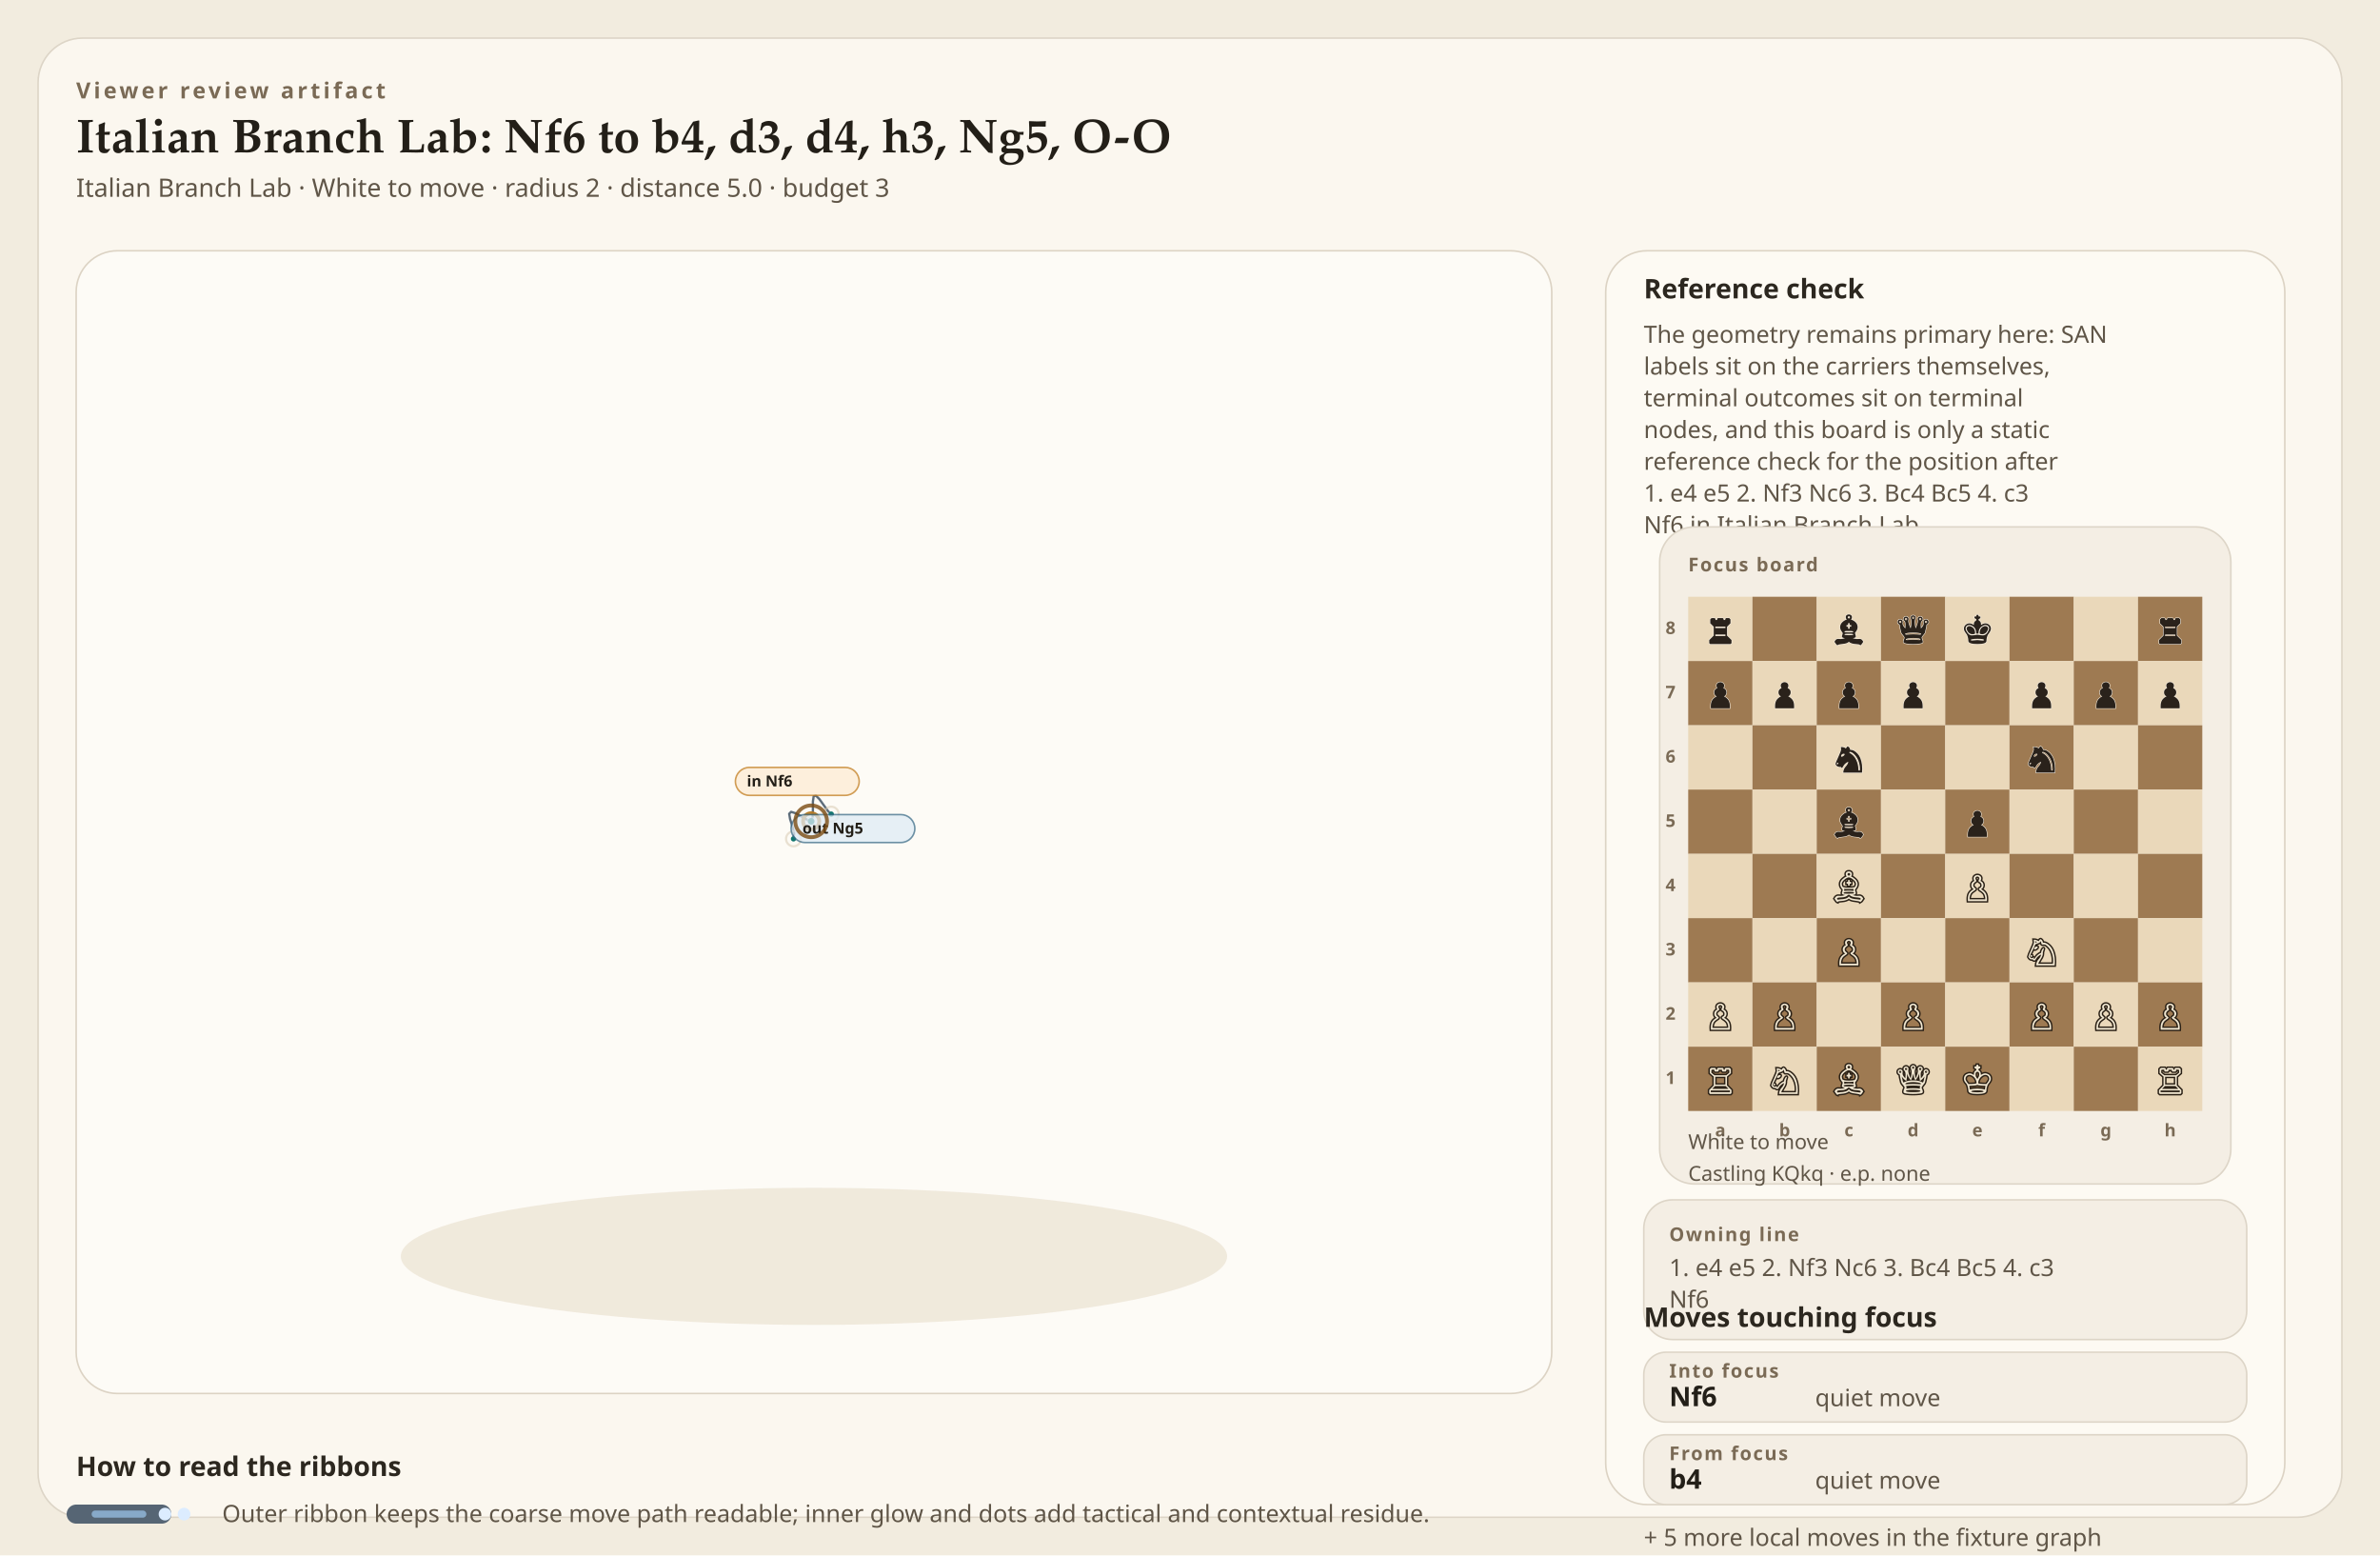
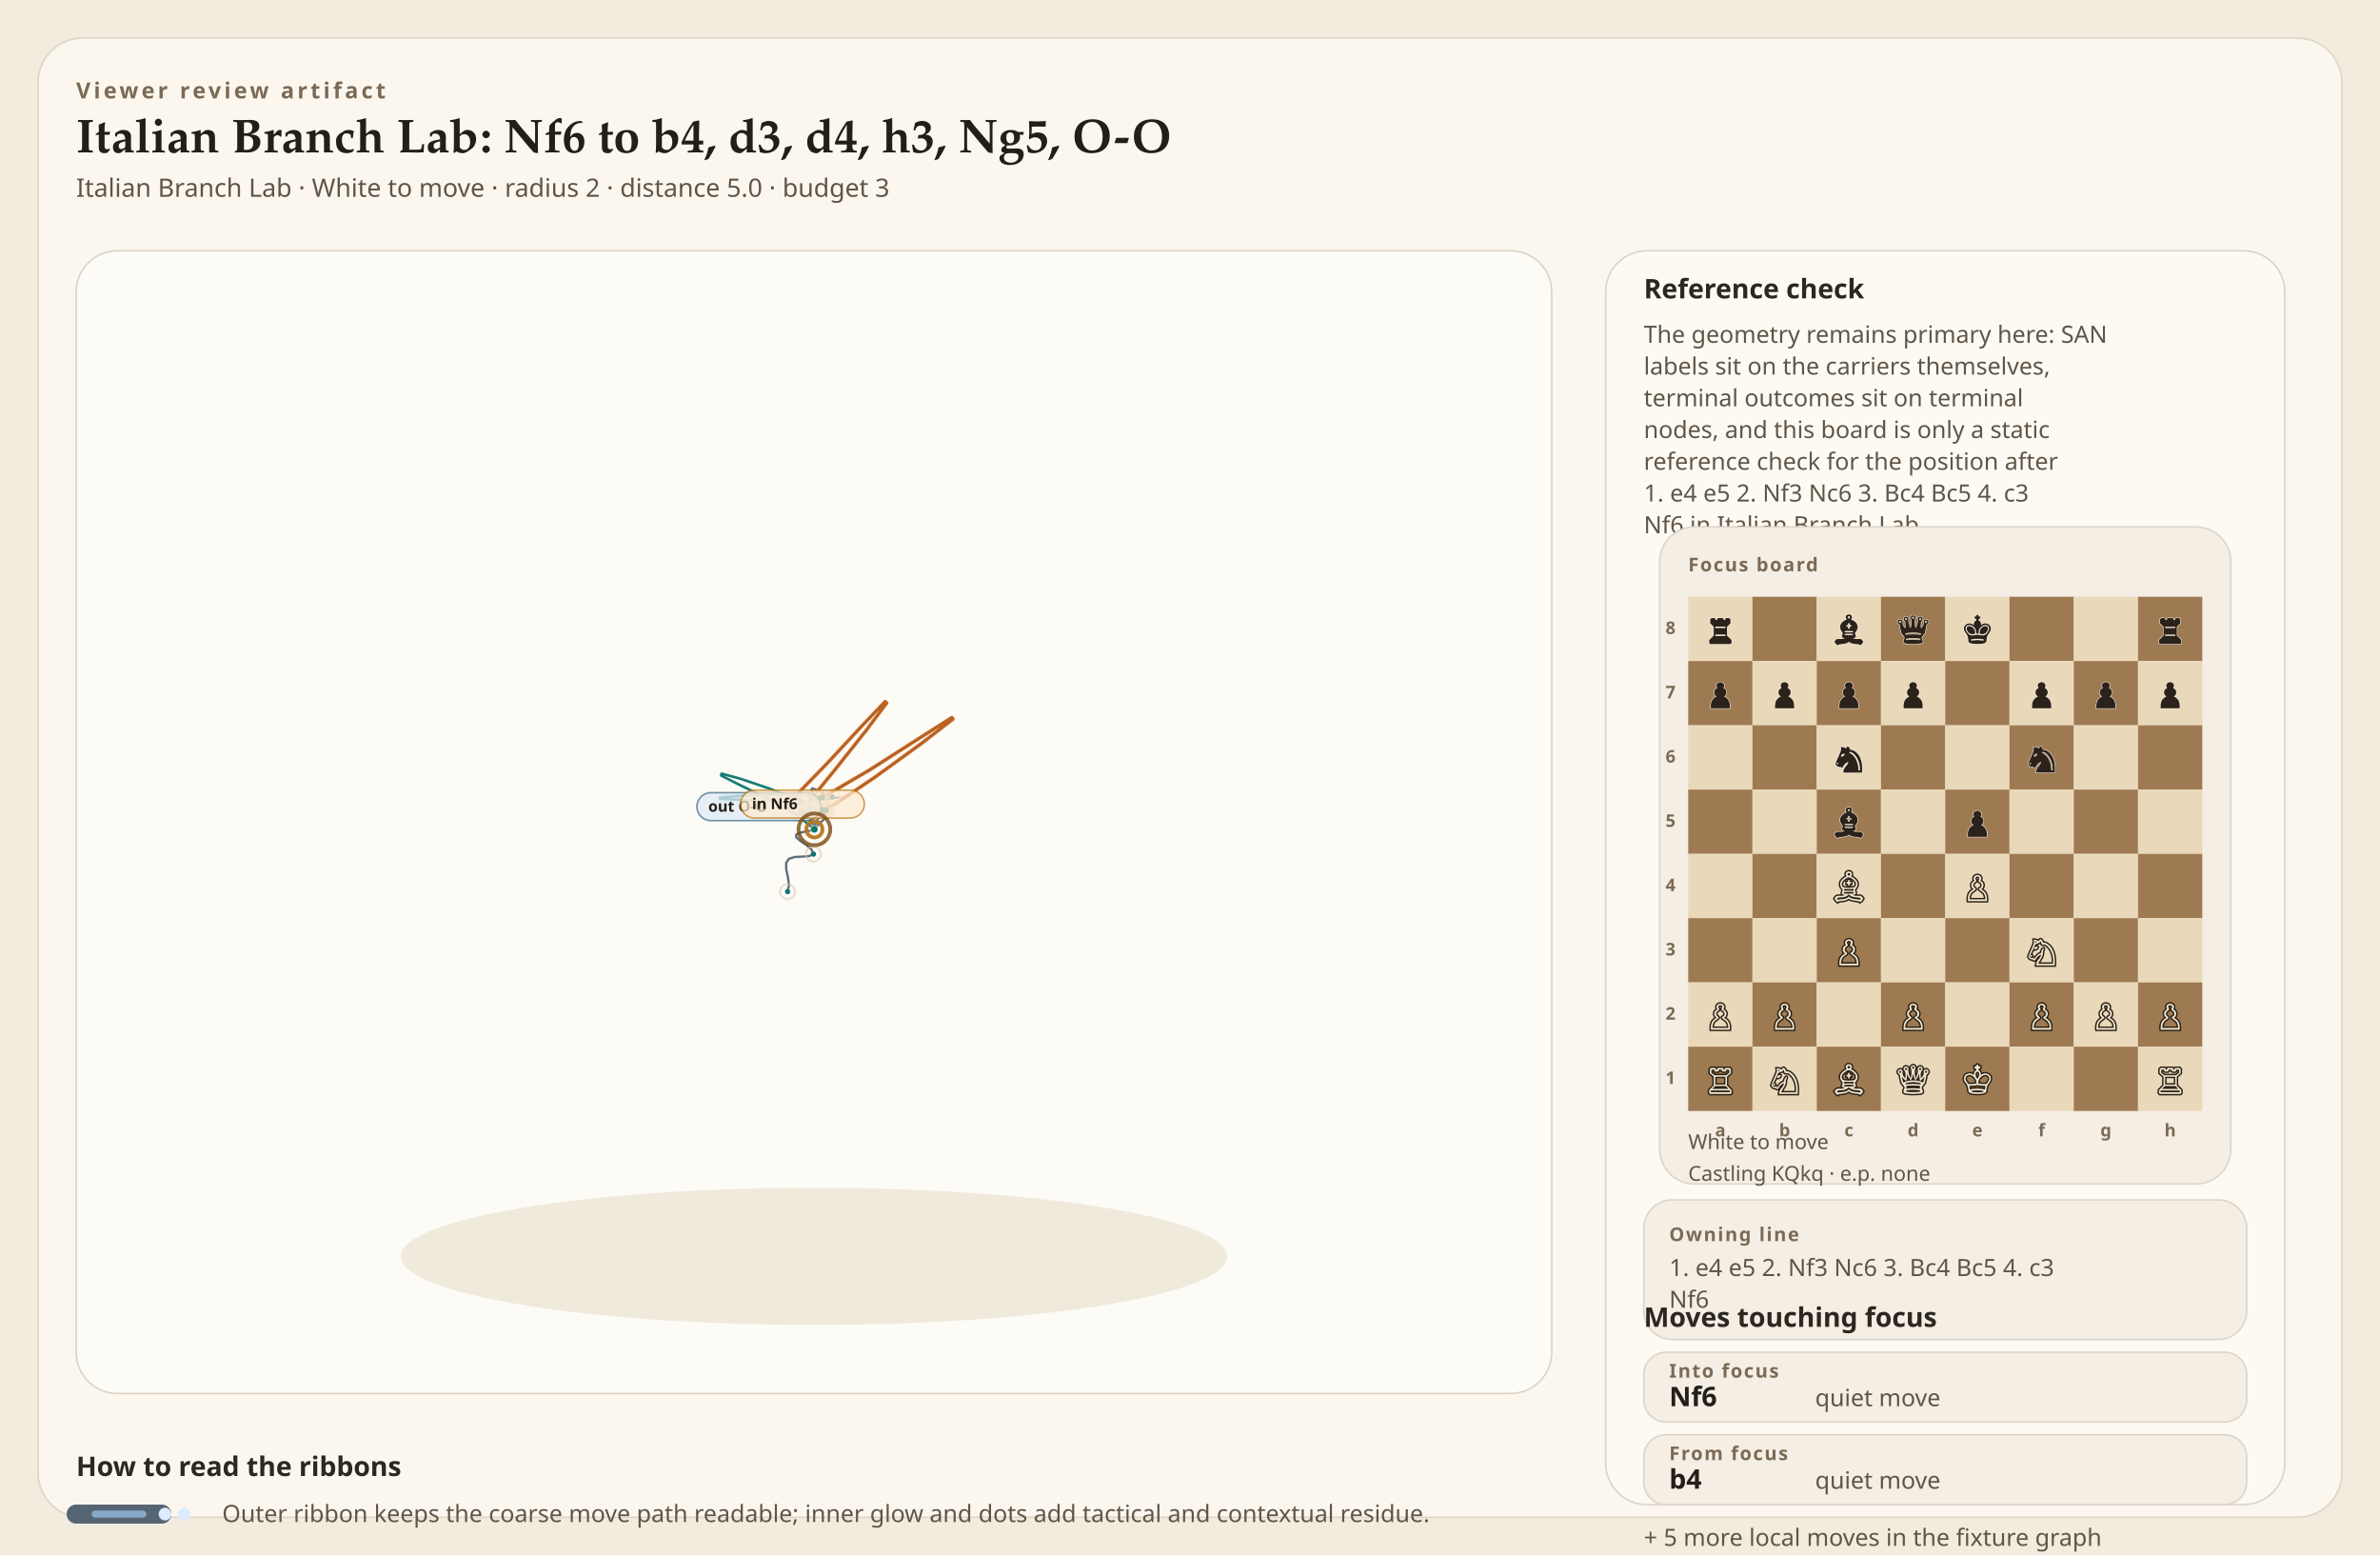
<svg xmlns="http://www.w3.org/2000/svg" width="1500" height="980" viewBox="0 0 1500 980">
  <style>.eyebrow { font: 700 14px "Avenir Next", "Segoe UI", sans-serif; letter-spacing: 0.14em; text-transform: uppercase; fill: #7a6a55; }.title { font: 700 30px "Iowan Old Style", "Palatino Linotype", serif; fill: #231f18; }.subtitle { font: 400 16px "Avenir Next", "Segoe UI", sans-serif; fill: #5f5547; }.section { font: 700 17px "Avenir Next", "Segoe UI", sans-serif; fill: #2c271f; }.section-small { font: 700 17px "Avenir Next", "Segoe UI", sans-serif; fill: #231f18; }.copy { font: 400 15px "Avenir Next", "Segoe UI", sans-serif; fill: #5f5547; }.metric-label { font: 700 12px "Avenir Next", "Segoe UI", sans-serif; letter-spacing: 0.08em; text-transform: uppercase; fill: #7a6a55; }.move-label { font: 700 12px "Avenir Next", "Segoe UI", sans-serif; fill: #231f18; }.board-label { font: 700 11px "Avenir Next", "Segoe UI", sans-serif; fill: #7a6a55; }.board-copy { font: 400 13px "Avenir Next", "Segoe UI", sans-serif; fill: #5f5547; }.board-piece { font: 700 28px "Georgia", "Times New Roman", serif; text-anchor: middle; dominant-baseline: middle; paint-order: stroke; }.board-piece.white { fill: #f0e6d0; stroke: #2b2116; stroke-width: 1.8px; }.board-piece.black { fill: #2a221b; stroke: #f7f0e4; stroke-width: 0.65px; }</style>
  <rect width="100%" height="100%" fill="#f2ecdf" />
  <rect x="24" y="24" width="1452" height="932" rx="28" fill="#fbf7ef" stroke="#ddd5c7" />
  <text x="48" y="62" class="eyebrow">Viewer review artifact</text>
  <text x="48" y="96" class="title">Italian Branch Lab: Nf6 to b4, d3, d4, h3, Ng5, O-O</text>
  <text x="48" y="124" class="subtitle">Italian Branch Lab · White to move · radius 2 · distance 5.0 · budget 3</text>
  <defs>
    <clipPath id="structure-panel-clip">
      <rect x="48" y="158" width="930" height="720" rx="26" />
    </clipPath>
  </defs>
  <rect x="48" y="158" width="930" height="720" rx="26" fill="#fdfbf6" stroke="#dcd3c4" />
  <ellipse cx="513" cy="791.6" rx="260.4" ry="43.2" fill="#ece3d3" opacity="0.72" />
  <g clip-path="url(#structure-panel-clip)">
-     <path d="M500.103 528.546 L500.502 525.212 L499.395 520.623 L497.937 516.025 L497.398 512.724 L498.595 511.534 L501.541 512.443 L505.445 514.613 L509.06 516.718 L511.238 517.498 " fill="none" stroke="#d9e2ea" stroke-width="2.263" stroke-linecap="round" stroke-linejoin="round" opacity="0.32" />
-     <path d="M500.103 528.546 L500.502 525.212 L499.395 520.623 L497.937 516.025 L497.398 512.724 L498.595 511.534 L501.541 512.443 L505.445 514.613 L509.06 516.718 L511.238 517.498 " fill="none" stroke="#566574" stroke-width="1.411" stroke-linecap="round" stroke-linejoin="round" opacity="0.96" />
-     <path d="M511.238 517.498 L512.165 514.6 L512.336 509.867 L512.337 504.984 L512.81 501.736 L514.172 501.248 L516.437 503.515 L519.219 507.403 L521.901 511.116 L523.91 512.965 " fill="none" stroke="#d9e2ea" stroke-width="2.263" stroke-linecap="round" stroke-linejoin="round" opacity="0.32" />
-     <path d="M511.238 517.498 L512.165 514.6 L512.336 509.867 L512.337 504.984 L512.81 501.736 L514.172 501.248 L516.437 503.515 L519.219 507.403 L521.901 511.116 L523.91 512.965 " fill="none" stroke="#566574" stroke-width="1.411" stroke-linecap="round" stroke-linejoin="round" opacity="0.96" />
-     <circle cx="500.103" cy="528.546" r="1.916" fill="#f6efe1" opacity="0.22" />
-     <circle cx="500.103" cy="528.546" r="1.68" fill="#0f766e" />
-     <circle cx="500.103" cy="528.546" r="4.68" fill="none" stroke="#d8cbb3" stroke-width="1.4" opacity="0.55" />
-     <circle cx="511.238" cy="517.498" r="2.902" fill="#fff5d6" opacity="0.46" />
-     <circle cx="511.238" cy="517.498" r="2.103" fill="#0f766e" />
-     <circle cx="511.238" cy="517.498" r="5.103" fill="none" stroke="#b7791f" stroke-width="2.4" opacity="0.95" />
-     <circle cx="523.91" cy="512.965" r="1.916" fill="#f6efe1" opacity="0.22" />
-     <circle cx="523.91" cy="512.965" r="1.68" fill="#0f766e" />
-     <circle cx="523.91" cy="512.965" r="4.68" fill="none" stroke="#d8cbb3" stroke-width="1.4" opacity="0.55" />
-     <rect x="463.495" y="483.534" width="78" height="17.6" rx="8.8" fill="#fdebd2" stroke="#c27b1b" opacity="0.74" />
-     <text x="470.695" y="495.534" class="move-label" style="font-size:9.6px">in Nf6</text>
-     <rect x="498.572" y="513.248" width="78" height="17.6" rx="8.8" fill="#deebf4" stroke="#3a6b87" opacity="0.74" />
-     <text x="505.772" y="525.248" class="move-label" style="font-size:9.6px">out Ng5</text>
-     <circle cx="511.238" cy="517.498" r="10" fill="none" stroke="#7a4b12" stroke-width="2.4" opacity="0.8" />
+     <path d="M519.469 510.677 L506.879 506.919 L486.204 504.856 L466.015 503.913 L453.783 503.311 L453.725 502.517 L465.844 501.51 L485.923 500.768 L506.487 500.992 L518.953 502.685 " fill="none" stroke="#cdeae6" stroke-width="2.54" stroke-linecap="round" stroke-linejoin="round" opacity="0.32" />
+     <path d="M519.469 510.677 L506.879 506.919 L486.204 504.856 L466.015 503.913 L453.783 503.311 L453.725 502.517 L465.844 501.51 L485.923 500.768 L506.487 500.992 L518.953 502.685 " fill="none" stroke="#0f766e" stroke-width="1.584" stroke-linecap="round" stroke-linejoin="round" opacity="0.96" />
+     <path d="M513.277 522.567 L502.33 513.446 L483.715 503.119 L465.406 494.179 L454.439 488.611 L454.818 487.441 L466.557 490.644 L485.684 497.12 L505.203 504.775 L517.163 510.903 " fill="none" stroke="#cdeae6" stroke-width="2.54" stroke-linecap="round" stroke-linejoin="round" opacity="0.32" />
+     <path d="M513.277 522.567 L502.33 513.446 L483.715 503.119 L465.406 494.179 L454.439 488.611 L454.818 487.441 L466.557 490.644 L485.684 497.12 L505.203 504.775 L517.163 510.903 " fill="none" stroke="#0f766e" stroke-width="1.584" stroke-linecap="round" stroke-linejoin="round" opacity="0.96" />
+     <path d="M512.669 538.168 L511.364 535.14 L507.999 532.256 L504.211 529.679 L501.78 527.526 L501.842 525.849 L504.402 524.628 L508.324 523.775 L511.829 523.147 L513.277 522.567 " fill="none" stroke="#d9e2ea" stroke-width="2.263" stroke-linecap="round" stroke-linejoin="round" opacity="0.32" />
+     <path d="M512.669 538.168 L511.364 535.14 L507.999 532.256 L504.211 529.679 L501.78 527.526 L501.842 525.849 L504.402 524.628 L508.324 523.775 L511.829 523.147 L513.277 522.567 " fill="none" stroke="#566574" stroke-width="1.411" stroke-linecap="round" stroke-linejoin="round" opacity="0.96" />
+     <path d="M513.277 522.567 L512.682 519.487 L510.174 515.626 L507.269 511.849 L505.62 509.048 L506.284 507.769 L509.268 508 L513.532 509.165 L517.437 510.351 L519.469 510.677 " fill="none" stroke="#d9e2ea" stroke-width="2.263" stroke-linecap="round" stroke-linejoin="round" opacity="0.32" />
+     <path d="M513.277 522.567 L512.682 519.487 L510.174 515.626 L507.269 511.849 L505.62 509.048 L506.284 507.769 L509.268 508 L513.532 509.165 L517.437 510.351 L519.469 510.677 " fill="none" stroke="#566574" stroke-width="1.411" stroke-linecap="round" stroke-linejoin="round" opacity="0.96" />
+     <path d="M518.661 510.754 L518.057 508.061 L515.648 504.264 L512.876 500.439 L511.312 497.711 L511.962 496.787 L514.832 497.658 L518.932 499.6 L522.701 501.47 L524.704 502.185 " fill="none" stroke="#d9e2ea" stroke-width="2.286" stroke-linecap="round" stroke-linejoin="round" opacity="0.32" />
+     <path d="M518.661 510.754 L518.057 508.061 L515.648 504.264 L512.876 500.439 L511.312 497.711 L511.962 496.787 L514.832 497.658 L518.932 499.6 L522.701 501.47 L524.704 502.185 " fill="none" stroke="#566574" stroke-width="1.426" stroke-linecap="round" stroke-linejoin="round" opacity="0.96" />
+     <path d="M496.369 561.778 L497.256 557.694 L496.582 552.719 L495.542 547.727 L495.477 543.648 L497.256 541.065 L500.89 539.965 L505.531 539.741 L509.855 539.439 L512.669 538.168 " fill="none" stroke="#d9e2ea" stroke-width="2.216" stroke-linecap="round" stroke-linejoin="round" opacity="0.32" />
+     <path d="M496.369 561.778 L497.256 557.694 L496.582 552.719 L495.542 547.727 L495.477 543.648 L497.256 541.065 L500.89 539.965 L505.531 539.741 L509.855 539.439 L512.669 538.168 " fill="none" stroke="#566574" stroke-width="1.382" stroke-linecap="round" stroke-linejoin="round" opacity="0.96" />
+     <path d="M513.277 522.567 L512.646 520.099 L510.159 516.905 L507.271 513.689 L505.598 511.201 L506.184 509.912 L509.033 509.813 L513.109 510.42 L516.804 510.972 L518.661 510.754 " fill="none" stroke="#d9e2ea" stroke-width="2.216" stroke-linecap="round" stroke-linejoin="round" opacity="0.32" />
+     <path d="M513.277 522.567 L512.646 520.099 L510.159 516.905 L507.271 513.689 L505.598 511.201 L506.184 509.912 L509.033 509.813 L513.109 510.42 L516.804 510.972 L518.661 510.754 " fill="none" stroke="#566574" stroke-width="1.382" stroke-linecap="round" stroke-linejoin="round" opacity="0.96" />
+     <path d="M513.277 522.567 L512.97 519.92 L510.932 516.309 L508.519 512.626 L507.237 509.826 L508.061 508.514 L510.994 508.681 L515.076 509.711 L518.808 510.634 L520.836 510.549 " fill="none" stroke="#d9e2ea" stroke-width="2.216" stroke-linecap="round" stroke-linejoin="round" opacity="0.32" />
+     <path d="M513.277 522.567 L512.97 519.92 L510.932 516.309 L508.519 512.626 L507.237 509.826 L508.061 508.514 L510.994 508.681 L515.076 509.711 L518.808 510.634 L520.836 510.549 " fill="none" stroke="#566574" stroke-width="1.382" stroke-linecap="round" stroke-linejoin="round" opacity="0.96" />
+     <path d="M513.277 522.567 L513.836 521.367 L516.246 519.076 L519.096 516.388 L520.739 514.156 L520.09 512.958 L517.153 512.803 L513.019 513.129 L509.342 513.093 L507.538 512.002 " fill="none" stroke="#d9e2ea" stroke-width="2.216" stroke-linecap="round" stroke-linejoin="round" opacity="0.32" />
+     <path d="M513.277 522.567 L513.836 521.367 L516.246 519.076 L519.096 516.388 L520.739 514.156 L520.09 512.958 L517.153 512.803 L513.019 513.129 L509.342 513.093 L507.538 512.002 " fill="none" stroke="#566574" stroke-width="1.382" stroke-linecap="round" stroke-linejoin="round" opacity="0.96" />
+     <path d="M513.277 522.567 L513.145 521.124 L514.506 518.115 L516.22 514.596 L516.955 511.841 L515.834 510.704 L512.865 511.197 L508.939 512.477 L505.396 513.281 L503.382 512.554 " fill="none" stroke="#d9e2ea" stroke-width="2.216" stroke-linecap="round" stroke-linejoin="round" opacity="0.32" />
+     <path d="M513.277 522.567 L513.145 521.124 L514.506 518.115 L516.22 514.596 L516.955 511.841 L515.834 510.704 L512.865 511.197 L508.939 512.477 L505.396 513.281 L503.382 512.554 " fill="none" stroke="#566574" stroke-width="1.382" stroke-linecap="round" stroke-linejoin="round" opacity="0.96" />
+     <path d="M507.538 512.002 L508.434 511.18 L511.338 509.448 L514.727 507.376 L516.828 505.668 L516.468 504.799 L513.647 504.777 L509.542 505.137 L505.934 505.183 L504.345 504.347 " fill="none" stroke="#d9e2ea" stroke-width="2.216" stroke-linecap="round" stroke-linejoin="round" opacity="0.32" />
+     <path d="M507.538 512.002 L508.434 511.18 L511.338 509.448 L514.727 507.376 L516.828 505.668 L516.468 504.799 L513.647 504.777 L509.542 505.137 L505.934 505.183 L504.345 504.347 " fill="none" stroke="#566574" stroke-width="1.382" stroke-linecap="round" stroke-linejoin="round" opacity="0.96" />
+     <path d="M520.836 510.549 L521.705 509.62 L524.501 507.632 L527.746 505.272 L529.716 503.374 L529.276 502.504 L526.428 502.668 L522.313 503.313 L518.658 503.612 L516.945 502.88 " fill="none" stroke="#d9e2ea" stroke-width="2.216" stroke-linecap="round" stroke-linejoin="round" opacity="0.32" />
+     <path d="M520.836 510.549 L521.705 509.62 L524.501 507.632 L527.746 505.272 L529.716 503.374 L529.276 502.504 L526.428 502.668 L522.313 503.313 L518.658 503.612 L516.945 502.88 " fill="none" stroke="#566574" stroke-width="1.382" stroke-linecap="round" stroke-linejoin="round" opacity="0.96" />
+     <path d="M503.382 512.554 L509.107 505.919 L526.119 485.13 L546.099 459.981 L558.88 442.887 L557.876 442.051 L543.106 457.496 L521.206 481.074 L502.402 500.409 L495.031 505.701 " fill="none" stroke="#f2d2ae" stroke-width="3.263" stroke-linecap="round" stroke-linejoin="round" opacity="0.32" />
+     <path d="M503.382 512.554 L509.107 505.919 L526.119 485.13 L546.099 459.981 L558.88 442.887 L557.876 442.051 L543.106 457.496 L521.206 481.074 L502.402 500.409 L495.031 505.701 " fill="none" stroke="#b85c1b" stroke-width="2.035" stroke-linecap="round" stroke-linejoin="round" opacity="0.96" />
+     <path d="M517.163 510.903 L526.356 506.566 L551.525 489.616 L581.195 468.097 L600.594 453.062 L599.892 452.115 L579.11 465.296 L548.126 485.088 L521.767 500.493 L511.526 503.459 " fill="none" stroke="#f2d2ae" stroke-width="3.309" stroke-linecap="round" stroke-linejoin="round" opacity="0.32" />
+     <path d="M517.163 510.903 L526.356 506.566 L551.525 489.616 L581.195 468.097 L600.594 453.062 L599.892 452.115 L579.11 465.296 L548.126 485.088 L521.767 500.493 L511.526 503.459 " fill="none" stroke="#b85c1b" stroke-width="2.064" stroke-linecap="round" stroke-linejoin="round" opacity="0.96" />
+     <circle cx="496.369" cy="561.778" r="1.914" fill="#f6efe1" opacity="0.22" />
+     <circle cx="496.369" cy="561.778" r="1.679" fill="#0f766e" />
+     <circle cx="496.369" cy="561.778" r="4.679" fill="none" stroke="#d8cbb3" stroke-width="1.4" opacity="0.55" />
+     <circle cx="512.669" cy="538.168" r="1.914" fill="#f6efe1" opacity="0.22" />
+     <circle cx="512.669" cy="538.168" r="1.679" fill="#0f766e" />
+     <circle cx="512.669" cy="538.168" r="4.679" fill="none" stroke="#d8cbb3" stroke-width="1.4" opacity="0.55" />
+     <circle cx="513.277" cy="522.567" r="2.891" fill="#fff5d6" opacity="0.46" />
+     <circle cx="513.277" cy="522.567" r="2.095" fill="#0f766e" />
+     <circle cx="513.277" cy="522.567" r="5.095" fill="none" stroke="#b7791f" stroke-width="2.4" opacity="0.95" />
+     <circle cx="503.382" cy="512.554" r="1.914" fill="#f6efe1" opacity="0.22" />
+     <circle cx="503.382" cy="512.554" r="1.679" fill="#0f766e" />
+     <circle cx="503.382" cy="512.554" r="4.679" fill="none" stroke="#d8cbb3" stroke-width="1.4" opacity="0.55" />
+     <circle cx="507.538" cy="512.002" r="1.914" fill="#f6efe1" opacity="0.22" />
+     <circle cx="507.538" cy="512.002" r="1.679" fill="#0f766e" />
+     <circle cx="507.538" cy="512.002" r="4.679" fill="none" stroke="#d8cbb3" stroke-width="1.4" opacity="0.55" />
+     <circle cx="517.163" cy="510.903" r="1.914" fill="#f6efe1" opacity="0.22" />
+     <circle cx="517.163" cy="510.903" r="1.679" fill="#0f766e" />
+     <circle cx="517.163" cy="510.903" r="4.679" fill="none" stroke="#d8cbb3" stroke-width="1.4" opacity="0.55" />
+     <circle cx="518.661" cy="510.754" r="1.914" fill="#f6efe1" opacity="0.22" />
+     <circle cx="518.661" cy="510.754" r="1.679" fill="#0f766e" />
+     <circle cx="518.661" cy="510.754" r="4.679" fill="none" stroke="#d8cbb3" stroke-width="1.4" opacity="0.55" />
+     <circle cx="519.469" cy="510.677" r="1.914" fill="#f6efe1" opacity="0.22" />
+     <circle cx="519.469" cy="510.677" r="1.679" fill="#0f766e" />
+     <circle cx="519.469" cy="510.677" r="4.679" fill="none" stroke="#d8cbb3" stroke-width="1.4" opacity="0.55" />
+     <circle cx="520.836" cy="510.549" r="1.914" fill="#f6efe1" opacity="0.22" />
+     <circle cx="520.836" cy="510.549" r="1.679" fill="#0f766e" />
+     <circle cx="520.836" cy="510.549" r="4.679" fill="none" stroke="#d8cbb3" stroke-width="1.4" opacity="0.55" />
+     <circle cx="495.031" cy="505.701" r="1.914" fill="#f6efe1" opacity="0.22" />
+     <circle cx="495.031" cy="505.701" r="1.679" fill="#0f766e" />
+     <circle cx="495.031" cy="505.701" r="4.679" fill="none" stroke="#d8cbb3" stroke-width="1.4" opacity="0.55" />
+     <circle cx="504.345" cy="504.347" r="1.914" fill="#f6efe1" opacity="0.22" />
+     <circle cx="504.345" cy="504.347" r="1.679" fill="#0f766e" />
+     <circle cx="504.345" cy="504.347" r="4.679" fill="none" stroke="#d8cbb3" stroke-width="1.4" opacity="0.55" />
+     <circle cx="511.526" cy="503.459" r="1.914" fill="#f6efe1" opacity="0.22" />
+     <circle cx="511.526" cy="503.459" r="1.679" fill="#0f766e" />
+     <circle cx="511.526" cy="503.459" r="4.679" fill="none" stroke="#d8cbb3" stroke-width="1.4" opacity="0.55" />
+     <circle cx="516.945" cy="502.88" r="1.914" fill="#f6efe1" opacity="0.22" />
+     <circle cx="516.945" cy="502.88" r="1.679" fill="#0f766e" />
+     <circle cx="516.945" cy="502.88" r="4.679" fill="none" stroke="#d8cbb3" stroke-width="1.4" opacity="0.55" />
+     <circle cx="518.953" cy="502.685" r="1.914" fill="#f6efe1" opacity="0.22" />
+     <circle cx="518.953" cy="502.685" r="1.679" fill="#0f766e" />
+     <circle cx="518.953" cy="502.685" r="4.679" fill="none" stroke="#d8cbb3" stroke-width="1.4" opacity="0.55" />
+     <circle cx="524.704" cy="502.185" r="1.914" fill="#f6efe1" opacity="0.22" />
+     <circle cx="524.704" cy="502.185" r="1.679" fill="#0f766e" />
+     <circle cx="524.704" cy="502.185" r="4.679" fill="none" stroke="#d8cbb3" stroke-width="1.4" opacity="0.55" />
+     <rect x="439.218" y="499.441" width="78" height="17.6" rx="8.8" fill="#deebf4" stroke="#3a6b87" opacity="0.74" />
+     <text x="446.418" y="511.441" class="move-label" style="font-size:9.6px">out O-O</text>
+     <rect x="466.742" y="497.849" width="78" height="17.6" rx="8.8" fill="#fdebd2" stroke="#c27b1b" opacity="0.74" />
+     <text x="473.942" y="509.849" class="move-label" style="font-size:9.6px">in Nf6</text>
+     <circle cx="513.277" cy="522.567" r="10" fill="none" stroke="#7a4b12" stroke-width="2.4" opacity="0.8" />
  </g>
  <rect x="1012" y="158" width="428" height="790" rx="26" fill="#fdfaf3" stroke="#dcd3c4" />
  <text x="1036" y="188" class="section">Reference check</text>
  <text x="1036" y="216" class="copy">The geometry remains primary here: SAN</text>
  <text x="1036" y="236" class="copy">labels sit on the carriers themselves,</text>
  <text x="1036" y="256" class="copy">terminal outcomes sit on terminal</text>
  <text x="1036" y="276" class="copy">nodes, and this board is only a static</text>
  <text x="1036" y="296" class="copy">reference check for the position after</text>
  <text x="1036" y="316" class="copy">1. e4 e5 2. Nf3 Nc6 3. Bc4 Bc5 4. c3</text>
  <text x="1036" y="336" class="copy">Nf6 in Italian Branch Lab.</text>
  <rect x="1046" y="332" width="360" height="414" rx="22" fill="#f4eee4" stroke="#ddd5c7" />
  <text x="1064" y="360" class="metric-label">Focus board</text>
  <rect x="1064" y="376" width="40.5" height="40.5" fill="#ead8ba" />
  <text x="1084.25" y="397.87" class="board-piece black">♜</text>
  <text x="1056" y="399.49" class="board-label" text-anchor="end">8</text>
  <rect x="1104.5" y="376" width="40.5" height="40.5" fill="#9e7a52" />
  <rect x="1145" y="376" width="40.5" height="40.5" fill="#ead8ba" />
  <text x="1165.25" y="397.87" class="board-piece black">♝</text>
  <rect x="1185.5" y="376" width="40.5" height="40.5" fill="#9e7a52" />
  <text x="1205.75" y="397.87" class="board-piece black">♛</text>
  <rect x="1226" y="376" width="40.5" height="40.5" fill="#ead8ba" />
  <text x="1246.25" y="397.87" class="board-piece black">♚</text>
  <rect x="1266.5" y="376" width="40.5" height="40.5" fill="#9e7a52" />
  <rect x="1307" y="376" width="40.5" height="40.5" fill="#ead8ba" />
  <rect x="1347.5" y="376" width="40.5" height="40.5" fill="#9e7a52" />
  <text x="1367.75" y="397.87" class="board-piece black">♜</text>
  <rect x="1064" y="416.5" width="40.5" height="40.5" fill="#9e7a52" />
  <text x="1084.25" y="438.37" class="board-piece black">♟</text>
  <text x="1056" y="439.99" class="board-label" text-anchor="end">7</text>
  <rect x="1104.5" y="416.5" width="40.5" height="40.5" fill="#ead8ba" />
  <text x="1124.75" y="438.37" class="board-piece black">♟</text>
  <rect x="1145" y="416.5" width="40.5" height="40.5" fill="#9e7a52" />
  <text x="1165.25" y="438.37" class="board-piece black">♟</text>
  <rect x="1185.5" y="416.5" width="40.5" height="40.5" fill="#ead8ba" />
  <text x="1205.75" y="438.37" class="board-piece black">♟</text>
  <rect x="1226" y="416.5" width="40.5" height="40.5" fill="#9e7a52" />
  <rect x="1266.5" y="416.5" width="40.5" height="40.5" fill="#ead8ba" />
  <text x="1286.75" y="438.37" class="board-piece black">♟</text>
  <rect x="1307" y="416.5" width="40.5" height="40.5" fill="#9e7a52" />
  <text x="1327.25" y="438.37" class="board-piece black">♟</text>
  <rect x="1347.5" y="416.5" width="40.5" height="40.5" fill="#ead8ba" />
  <text x="1367.75" y="438.37" class="board-piece black">♟</text>
  <rect x="1064" y="457" width="40.5" height="40.5" fill="#ead8ba" />
  <text x="1056" y="480.49" class="board-label" text-anchor="end">6</text>
  <rect x="1104.5" y="457" width="40.5" height="40.5" fill="#9e7a52" />
  <rect x="1145" y="457" width="40.5" height="40.5" fill="#ead8ba" />
  <text x="1165.25" y="478.87" class="board-piece black">♞</text>
  <rect x="1185.5" y="457" width="40.5" height="40.5" fill="#9e7a52" />
  <rect x="1226" y="457" width="40.5" height="40.5" fill="#ead8ba" />
  <rect x="1266.5" y="457" width="40.5" height="40.5" fill="#9e7a52" />
  <text x="1286.75" y="478.87" class="board-piece black">♞</text>
  <rect x="1307" y="457" width="40.5" height="40.5" fill="#ead8ba" />
  <rect x="1347.5" y="457" width="40.5" height="40.5" fill="#9e7a52" />
  <rect x="1064" y="497.5" width="40.5" height="40.5" fill="#9e7a52" />
  <text x="1056" y="520.99" class="board-label" text-anchor="end">5</text>
  <rect x="1104.5" y="497.5" width="40.5" height="40.5" fill="#ead8ba" />
  <rect x="1145" y="497.5" width="40.5" height="40.5" fill="#9e7a52" />
  <text x="1165.25" y="519.37" class="board-piece black">♝</text>
  <rect x="1185.5" y="497.5" width="40.5" height="40.5" fill="#ead8ba" />
  <rect x="1226" y="497.5" width="40.5" height="40.5" fill="#9e7a52" />
  <text x="1246.25" y="519.37" class="board-piece black">♟</text>
  <rect x="1266.5" y="497.5" width="40.5" height="40.5" fill="#ead8ba" />
  <rect x="1307" y="497.5" width="40.5" height="40.5" fill="#9e7a52" />
  <rect x="1347.5" y="497.5" width="40.5" height="40.5" fill="#ead8ba" />
  <rect x="1064" y="538" width="40.5" height="40.5" fill="#ead8ba" />
  <text x="1056" y="561.49" class="board-label" text-anchor="end">4</text>
  <rect x="1104.5" y="538" width="40.5" height="40.5" fill="#9e7a52" />
  <rect x="1145" y="538" width="40.5" height="40.5" fill="#ead8ba" />
  <text x="1165.25" y="559.87" class="board-piece white">♗</text>
  <rect x="1185.5" y="538" width="40.5" height="40.5" fill="#9e7a52" />
  <rect x="1226" y="538" width="40.5" height="40.5" fill="#ead8ba" />
  <text x="1246.25" y="559.87" class="board-piece white">♙</text>
  <rect x="1266.5" y="538" width="40.5" height="40.5" fill="#9e7a52" />
  <rect x="1307" y="538" width="40.5" height="40.5" fill="#ead8ba" />
  <rect x="1347.5" y="538" width="40.5" height="40.5" fill="#9e7a52" />
  <rect x="1064" y="578.5" width="40.5" height="40.5" fill="#9e7a52" />
  <text x="1056" y="601.99" class="board-label" text-anchor="end">3</text>
  <rect x="1104.5" y="578.5" width="40.5" height="40.5" fill="#ead8ba" />
  <rect x="1145" y="578.5" width="40.5" height="40.5" fill="#9e7a52" />
  <text x="1165.25" y="600.37" class="board-piece white">♙</text>
  <rect x="1185.5" y="578.5" width="40.5" height="40.5" fill="#ead8ba" />
  <rect x="1226" y="578.5" width="40.5" height="40.5" fill="#9e7a52" />
  <rect x="1266.5" y="578.5" width="40.5" height="40.5" fill="#ead8ba" />
  <text x="1286.75" y="600.37" class="board-piece white">♘</text>
  <rect x="1307" y="578.5" width="40.5" height="40.5" fill="#9e7a52" />
  <rect x="1347.5" y="578.5" width="40.5" height="40.5" fill="#ead8ba" />
  <rect x="1064" y="619" width="40.5" height="40.5" fill="#ead8ba" />
  <text x="1084.25" y="640.87" class="board-piece white">♙</text>
  <text x="1056" y="642.49" class="board-label" text-anchor="end">2</text>
  <rect x="1104.5" y="619" width="40.5" height="40.5" fill="#9e7a52" />
  <text x="1124.75" y="640.87" class="board-piece white">♙</text>
  <rect x="1145" y="619" width="40.5" height="40.5" fill="#ead8ba" />
  <rect x="1185.5" y="619" width="40.5" height="40.5" fill="#9e7a52" />
  <text x="1205.75" y="640.87" class="board-piece white">♙</text>
  <rect x="1226" y="619" width="40.5" height="40.5" fill="#ead8ba" />
  <rect x="1266.5" y="619" width="40.5" height="40.5" fill="#9e7a52" />
  <text x="1286.75" y="640.87" class="board-piece white">♙</text>
  <rect x="1307" y="619" width="40.5" height="40.5" fill="#ead8ba" />
  <text x="1327.25" y="640.87" class="board-piece white">♙</text>
  <rect x="1347.5" y="619" width="40.5" height="40.5" fill="#9e7a52" />
  <text x="1367.75" y="640.87" class="board-piece white">♙</text>
  <rect x="1064" y="659.5" width="40.5" height="40.5" fill="#9e7a52" />
  <text x="1084.25" y="681.37" class="board-piece white">♖</text>
  <text x="1084.25" y="716" class="board-label" text-anchor="middle">a</text>
  <text x="1056" y="682.99" class="board-label" text-anchor="end">1</text>
  <rect x="1104.5" y="659.5" width="40.5" height="40.5" fill="#ead8ba" />
  <text x="1124.75" y="681.37" class="board-piece white">♘</text>
  <text x="1124.75" y="716" class="board-label" text-anchor="middle">b</text>
  <rect x="1145" y="659.5" width="40.5" height="40.5" fill="#9e7a52" />
  <text x="1165.25" y="681.37" class="board-piece white">♗</text>
  <text x="1165.25" y="716" class="board-label" text-anchor="middle">c</text>
  <rect x="1185.5" y="659.5" width="40.5" height="40.5" fill="#ead8ba" />
  <text x="1205.75" y="681.37" class="board-piece white">♕</text>
  <text x="1205.75" y="716" class="board-label" text-anchor="middle">d</text>
  <rect x="1226" y="659.5" width="40.5" height="40.5" fill="#9e7a52" />
  <text x="1246.25" y="681.37" class="board-piece white">♔</text>
  <text x="1246.25" y="716" class="board-label" text-anchor="middle">e</text>
  <rect x="1266.5" y="659.5" width="40.5" height="40.5" fill="#ead8ba" />
  <text x="1286.75" y="716" class="board-label" text-anchor="middle">f</text>
  <rect x="1307" y="659.5" width="40.5" height="40.5" fill="#9e7a52" />
  <text x="1327.25" y="716" class="board-label" text-anchor="middle">g</text>
  <rect x="1347.5" y="659.5" width="40.5" height="40.5" fill="#ead8ba" />
  <text x="1367.75" y="681.37" class="board-piece white">♖</text>
  <text x="1367.75" y="716" class="board-label" text-anchor="middle">h</text>
  <text x="1064" y="724" class="board-copy">White to move</text>
  <text x="1064" y="744" class="board-copy">Castling KQkq · e.p. none</text>
  <rect x="1036" y="756" width="380" height="88" rx="18" fill="#f4eee4" stroke="#ddd5c7" />
  <text x="1052" y="782" class="metric-label">Owning line</text>
  <text x="1052" y="804" class="copy">1. e4 e5 2. Nf3 Nc6 3. Bc4 Bc5 4. c3</text>
  <text x="1052" y="824" class="copy">Nf6</text>
  <text x="1036" y="836" class="section">Moves touching focus</text>
  <rect x="1036" y="852" width="380" height="44" rx="14" fill="#f4eee4" stroke="#ddd5c7" />
  <text x="1052" y="868" class="metric-label">Into focus</text>
  <text x="1052" y="886" class="section-small">Nf6</text>
  <text x="1144" y="886" class="copy">quiet move</text>
  <rect x="1036" y="904" width="380" height="44" rx="14" fill="#f4eee4" stroke="#ddd5c7" />
  <text x="1052" y="920" class="metric-label">From focus</text>
  <text x="1052" y="938" class="section-small">b4</text>
  <text x="1144" y="938" class="copy">quiet move</text>
  <text x="1036" y="974" class="copy">+ 5 more local moves in the fixture graph</text>
  <text x="48" y="930" class="section">How to read the ribbons</text>
  <line x1="48" y1="954" x2="102" y2="954" stroke="#566574" stroke-width="12" stroke-linecap="round" />
  <line x1="60" y1="954" x2="90" y2="954" stroke="#87a9c8" stroke-width="4.5" stroke-linecap="round" />
  <circle cx="104" cy="954" r="4" fill="#dcecff" />
  <circle cx="116" cy="954" r="4" fill="#dcecff" />
  <text x="140" y="959" class="copy">Outer ribbon keeps the coarse move path readable; inner glow and dots add tactical and contextual residue.</text>
</svg>
